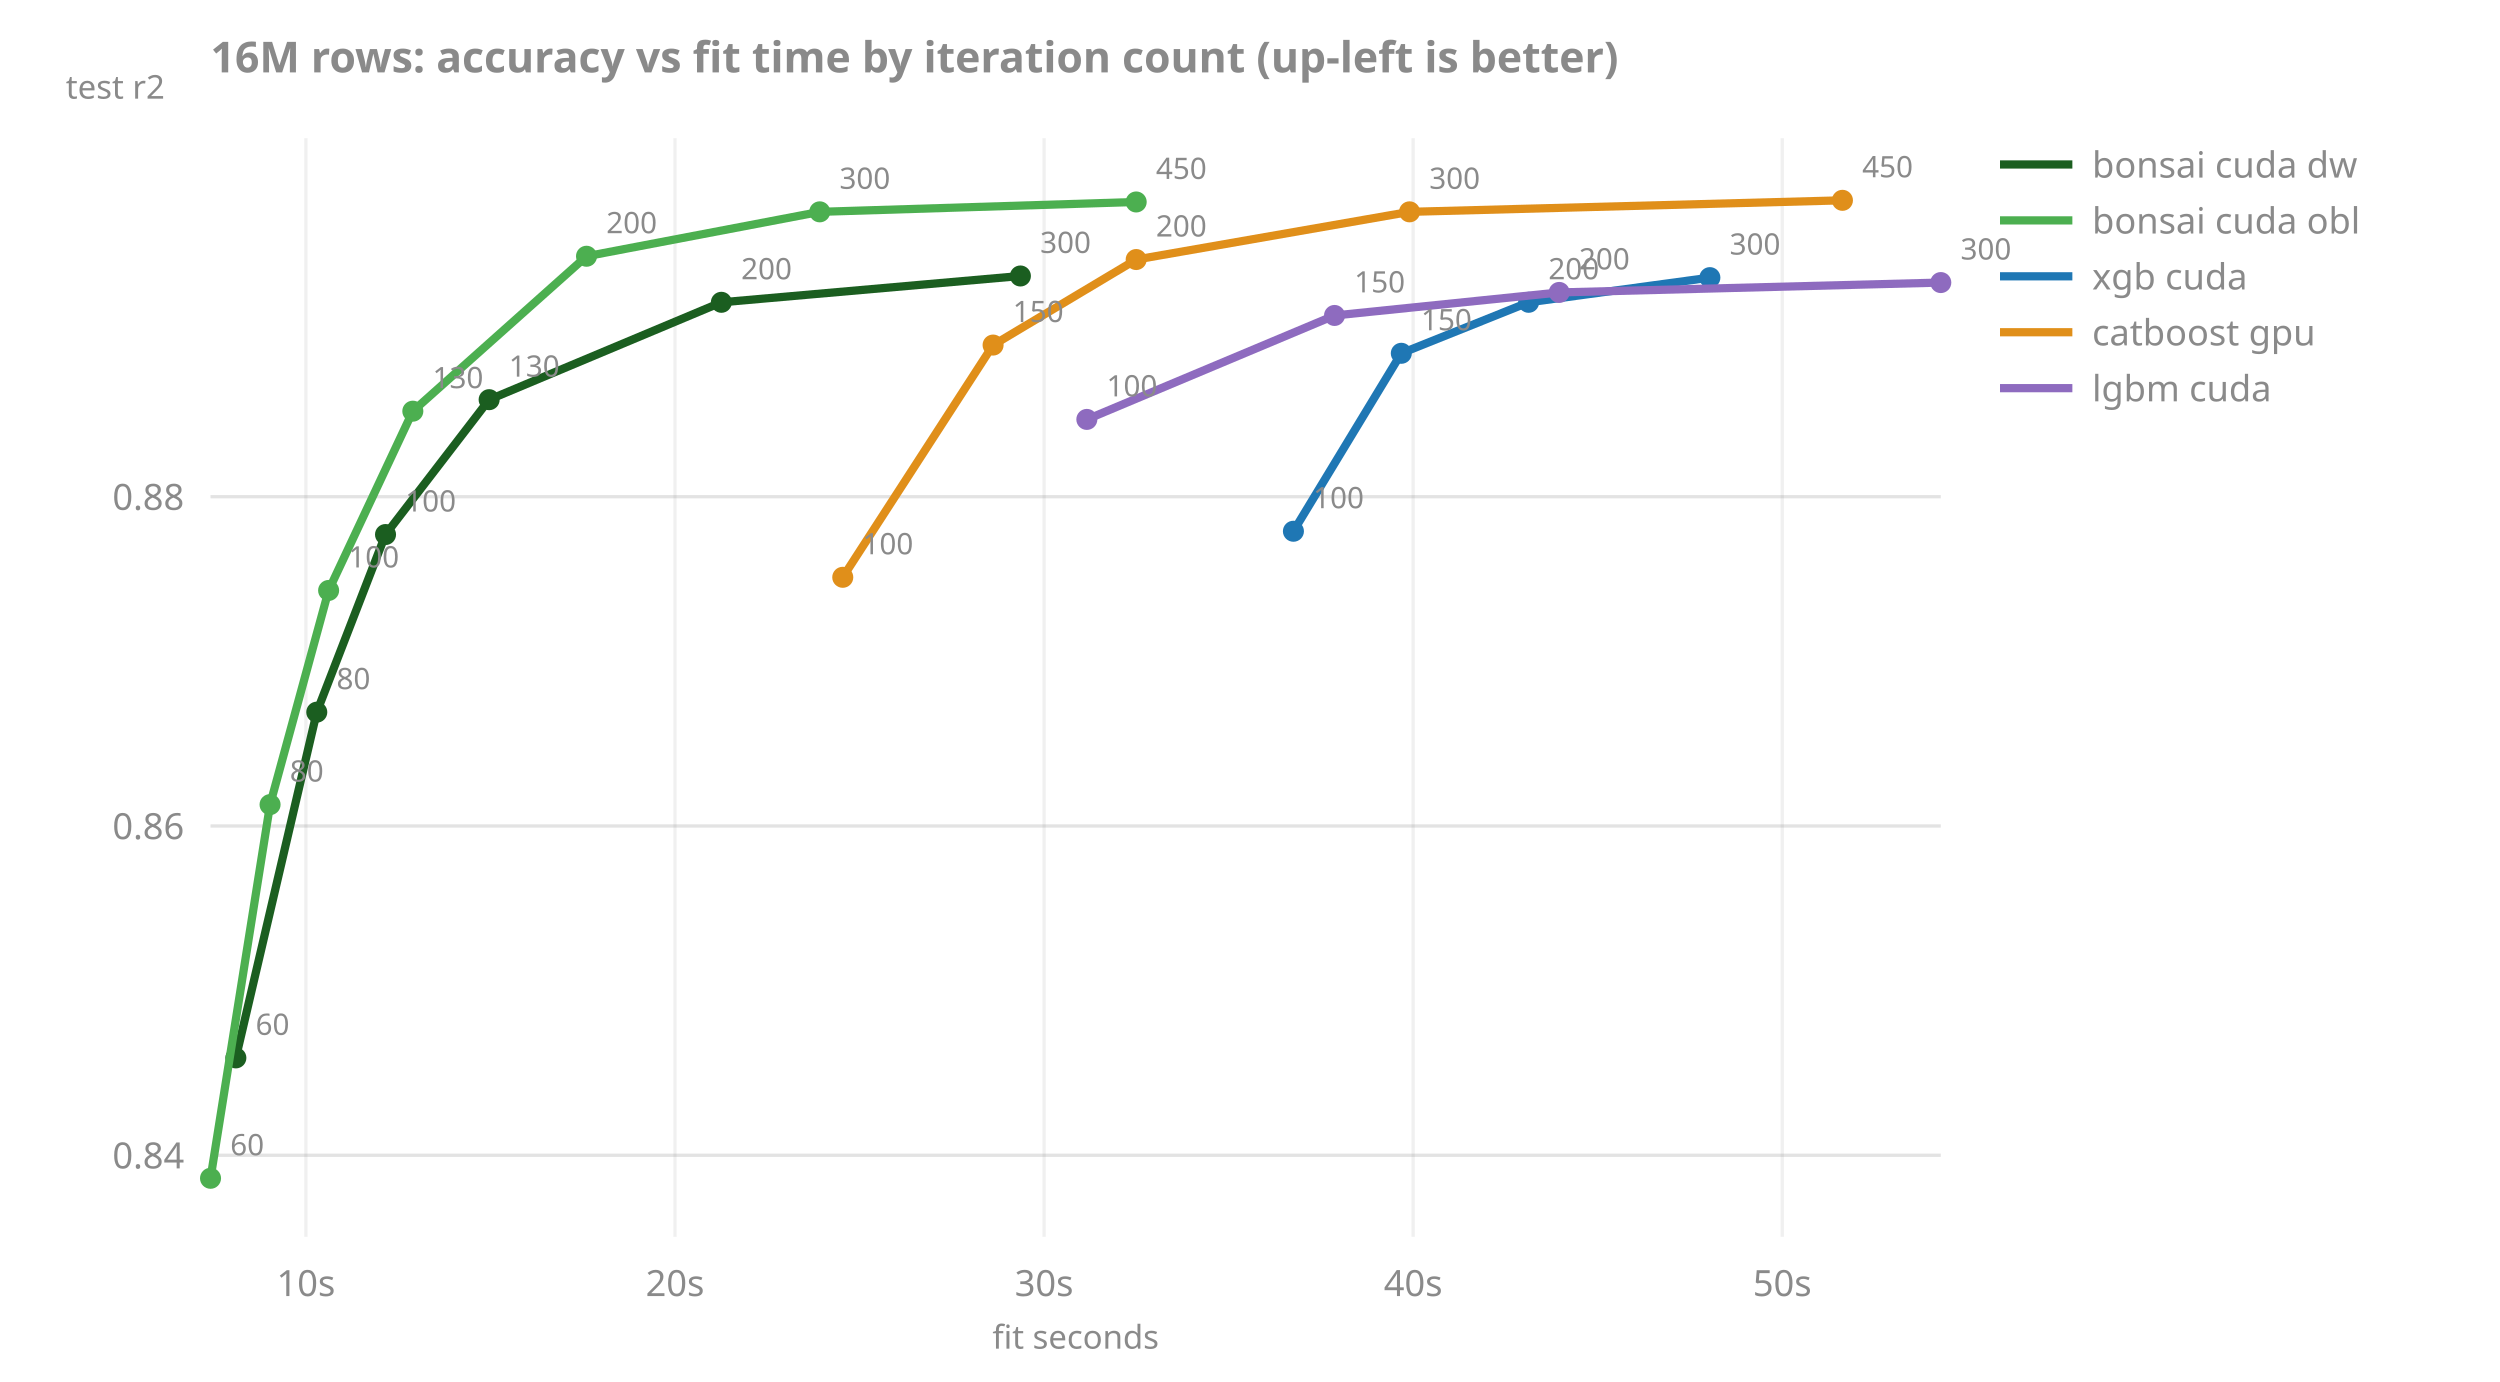
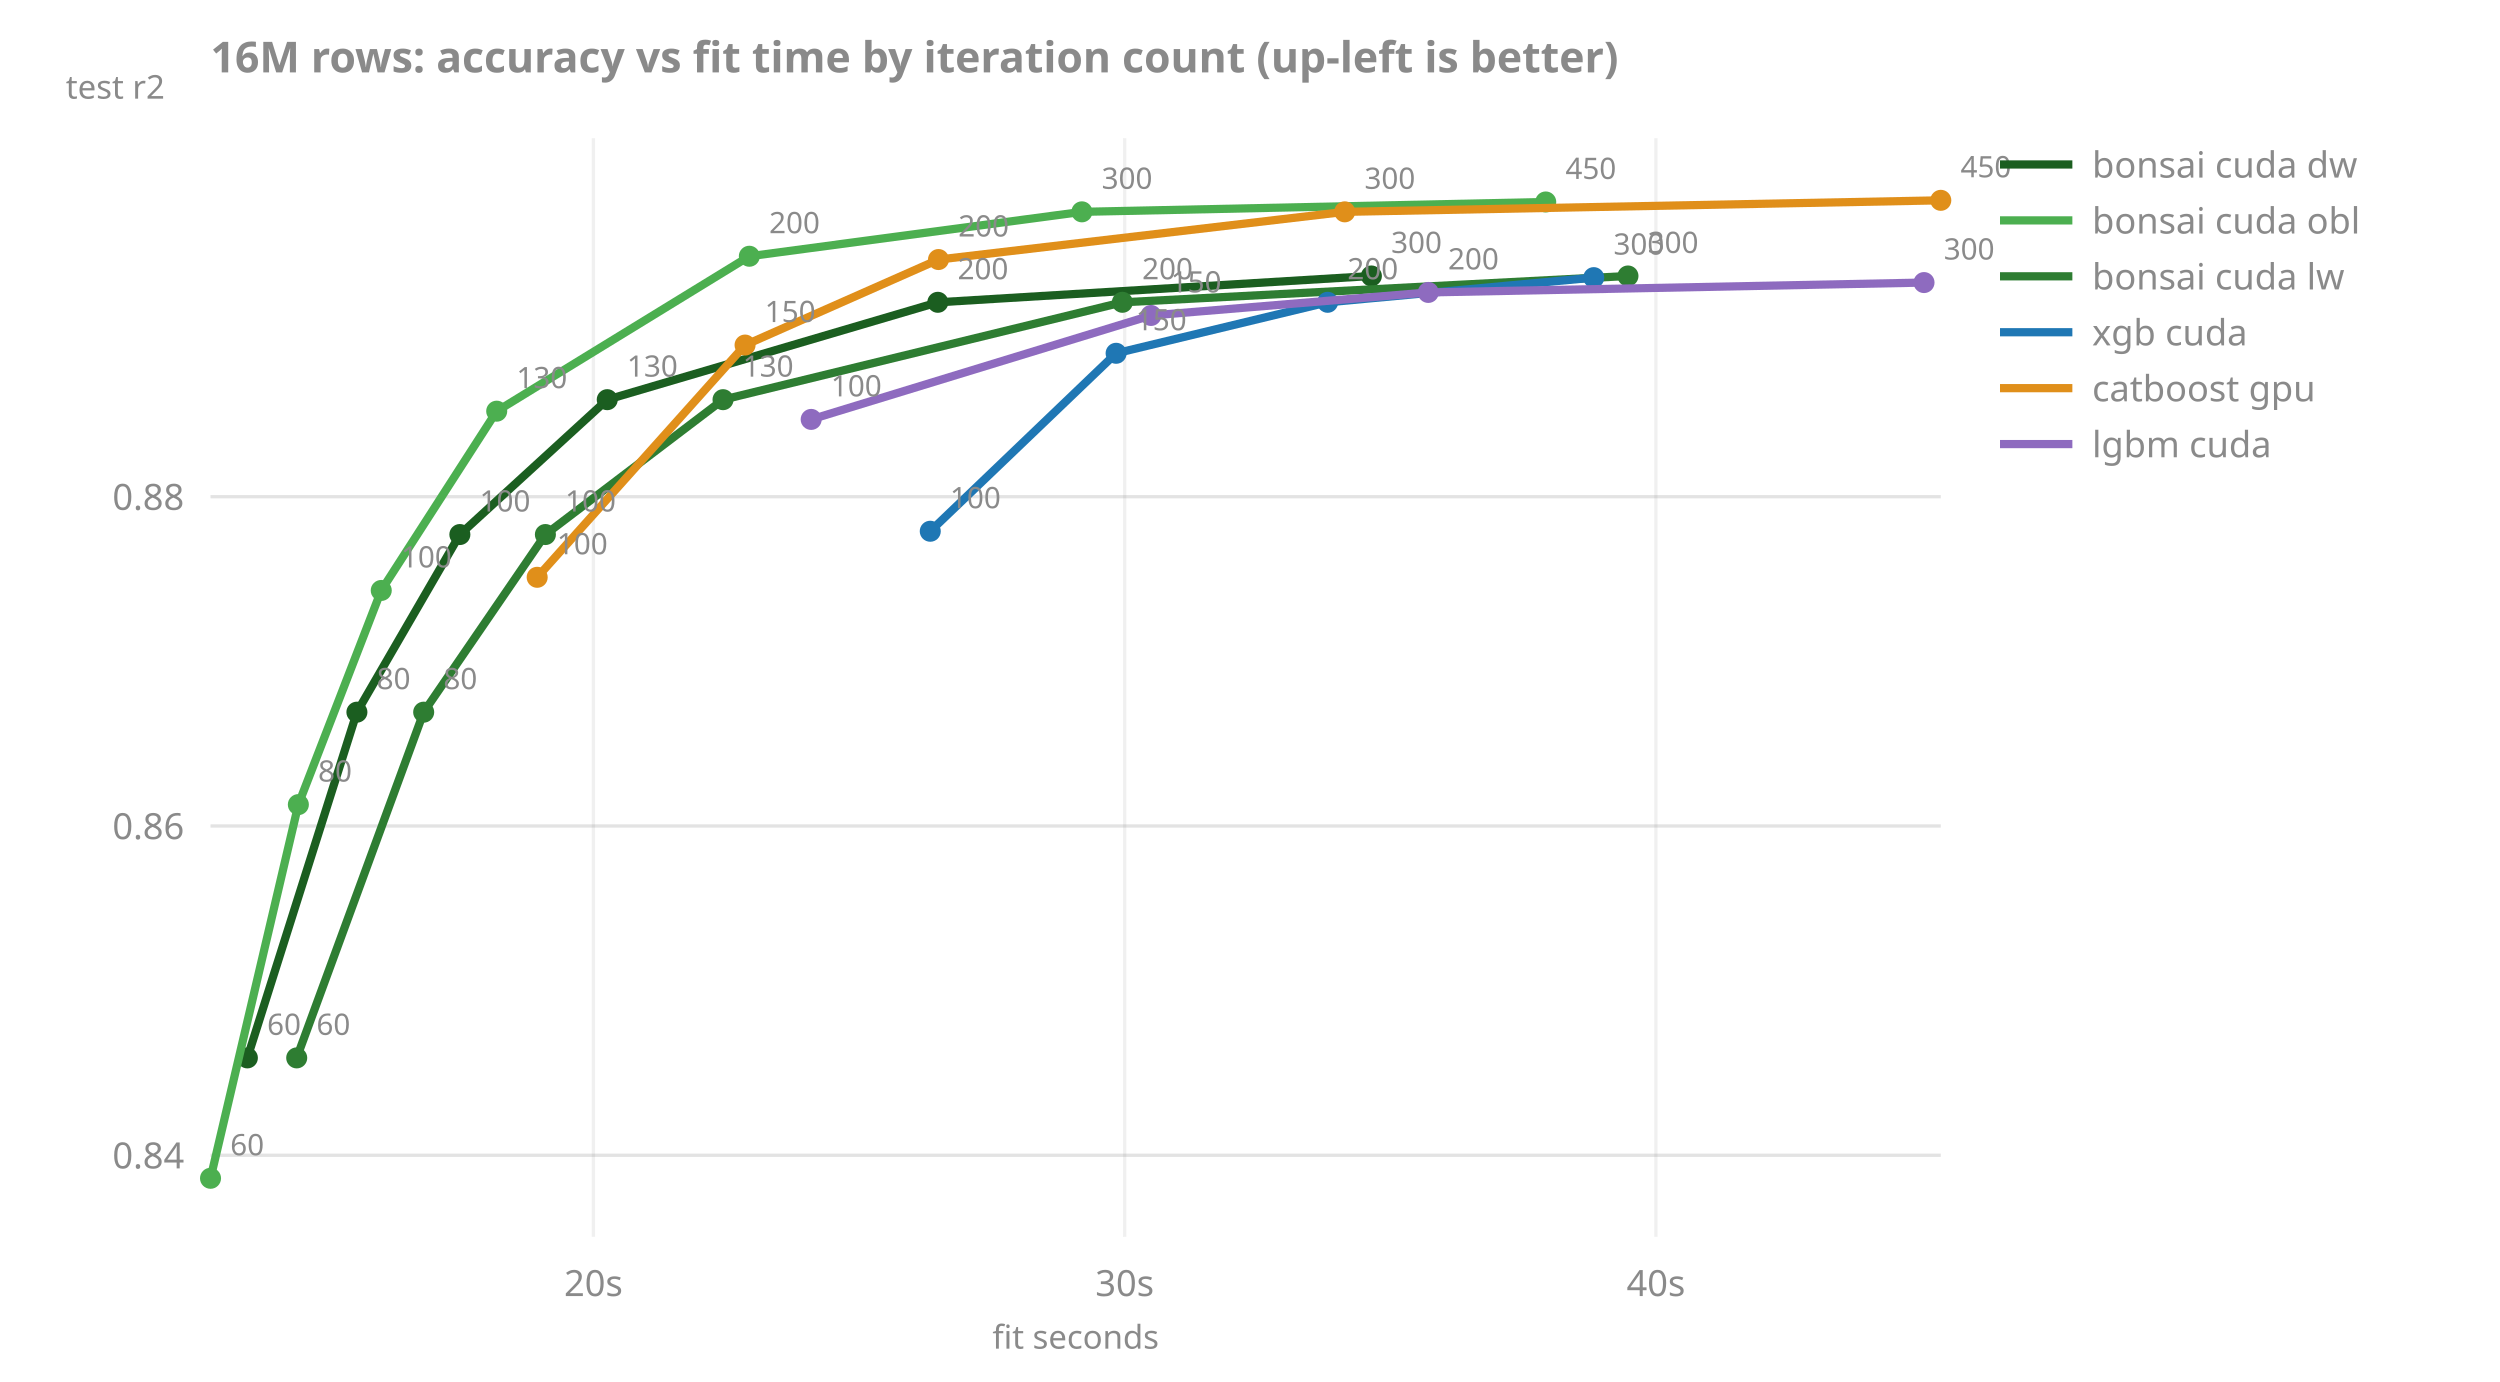
<svg xmlns="http://www.w3.org/2000/svg" width="760" height="420" viewBox="0 0 760 420">
  <text x="64" y="22" font-size="13" fill="#8a8a8a" font-family="system-ui,sans-serif" text-anchor="start" font-weight="bold">16M rows: accuracy vs fit time by iteration count (up-left is better)</text>
  <line x1="64" y1="351.2" x2="590" y2="351.2" stroke="#808080" stroke-opacity="0.22" />
  <text x="56" y="355.2" font-size="11" fill="#8a8a8a" font-family="system-ui,sans-serif" text-anchor="end" font-weight="normal">0.84</text>
  <line x1="64" y1="251.1" x2="590" y2="251.1" stroke="#808080" stroke-opacity="0.22" />
  <text x="56" y="255.1" font-size="11" fill="#8a8a8a" font-family="system-ui,sans-serif" text-anchor="end" font-weight="normal">0.86</text>
  <line x1="64" y1="151.0" x2="590" y2="151.0" stroke="#808080" stroke-opacity="0.22" />
  <text x="56" y="155.0" font-size="11" fill="#8a8a8a" font-family="system-ui,sans-serif" text-anchor="end" font-weight="normal">0.88</text>
-   <line x1="93.0" y1="42" x2="93.0" y2="376" stroke="#808080" stroke-opacity="0.12" />
-   <text x="93.0" y="394" font-size="11" fill="#8a8a8a" font-family="system-ui,sans-serif" text-anchor="middle" font-weight="normal">10s</text>
-   <line x1="205.2" y1="42" x2="205.2" y2="376" stroke="#808080" stroke-opacity="0.12" />
-   <text x="205.2" y="394" font-size="11" fill="#8a8a8a" font-family="system-ui,sans-serif" text-anchor="middle" font-weight="normal">20s</text>
-   <line x1="317.4" y1="42" x2="317.4" y2="376" stroke="#808080" stroke-opacity="0.12" />
-   <text x="317.4" y="394" font-size="11" fill="#8a8a8a" font-family="system-ui,sans-serif" text-anchor="middle" font-weight="normal">30s</text>
-   <line x1="429.6" y1="42" x2="429.6" y2="376" stroke="#808080" stroke-opacity="0.12" />
-   <text x="429.6" y="394" font-size="11" fill="#8a8a8a" font-family="system-ui,sans-serif" text-anchor="middle" font-weight="normal">40s</text>
-   <line x1="541.8" y1="42" x2="541.8" y2="376" stroke="#808080" stroke-opacity="0.12" />
-   <text x="541.8" y="394" font-size="11" fill="#8a8a8a" font-family="system-ui,sans-serif" text-anchor="middle" font-weight="normal">50s</text>
+   <line x1="180.4" y1="42" x2="180.4" y2="376" stroke="#808080" stroke-opacity="0.12" />
+   <text x="180.4" y="394" font-size="11" fill="#8a8a8a" font-family="system-ui,sans-serif" text-anchor="middle" font-weight="normal">20s</text>
+   <line x1="341.9" y1="42" x2="341.9" y2="376" stroke="#808080" stroke-opacity="0.12" />
+   <text x="341.9" y="394" font-size="11" fill="#8a8a8a" font-family="system-ui,sans-serif" text-anchor="middle" font-weight="normal">30s</text>
+   <line x1="503.4" y1="42" x2="503.4" y2="376" stroke="#808080" stroke-opacity="0.12" />
+   <text x="503.4" y="394" font-size="11" fill="#8a8a8a" font-family="system-ui,sans-serif" text-anchor="middle" font-weight="normal">40s</text>
  <text x="20" y="30" font-size="10" fill="#8a8a8a" font-family="system-ui,sans-serif" text-anchor="start" font-weight="normal">test r2</text>
  <text x="327.0" y="410" font-size="10" fill="#8a8a8a" font-family="system-ui,sans-serif" text-anchor="middle" font-weight="normal">fit seconds</text>
-   <polyline points="71.7,321.6 96.3,216.5 117.2,162.5 148.7,121.5 219.3,91.9 310.2,83.9" fill="none" stroke="#1b5e20" stroke-width="2.5" />
-   <circle cx="71.7" cy="321.6" r="3.2" fill="#1b5e20" />
-   <circle cx="96.3" cy="216.5" r="3.2" fill="#1b5e20" />
-   <circle cx="117.2" cy="162.5" r="3.2" fill="#1b5e20" />
-   <circle cx="148.7" cy="121.5" r="3.2" fill="#1b5e20" />
-   <circle cx="219.3" cy="91.9" r="3.2" fill="#1b5e20" />
-   <circle cx="310.2" cy="83.9" r="3.2" fill="#1b5e20" />
-   <polyline points="64.0,358.2 82.1,244.6 99.9,179.5 125.5,125.0 178.3,77.9 249.2,64.4 345.4,61.4" fill="none" stroke="#4caf50" stroke-width="2.5" />
+   <polyline points="75.2,321.6 108.5,216.5 139.8,162.5 184.6,121.5 285.1,91.9 416.9,83.9" fill="none" stroke="#1b5e20" stroke-width="2.5" />
+   <circle cx="75.2" cy="321.6" r="3.2" fill="#1b5e20" />
+   <circle cx="108.5" cy="216.5" r="3.2" fill="#1b5e20" />
+   <circle cx="139.8" cy="162.5" r="3.2" fill="#1b5e20" />
+   <circle cx="184.6" cy="121.5" r="3.2" fill="#1b5e20" />
+   <circle cx="285.1" cy="91.9" r="3.2" fill="#1b5e20" />
+   <circle cx="416.9" cy="83.9" r="3.2" fill="#1b5e20" />
+   <polyline points="64.0,358.2 90.7,244.6 115.9,179.5 151.0,125.0 227.8,77.9 328.9,64.4 469.9,61.4" fill="none" stroke="#4caf50" stroke-width="2.5" />
  <circle cx="64.0" cy="358.2" r="3.2" fill="#4caf50" />
-   <circle cx="82.1" cy="244.6" r="3.2" fill="#4caf50" />
-   <circle cx="99.9" cy="179.5" r="3.2" fill="#4caf50" />
-   <circle cx="125.5" cy="125.0" r="3.2" fill="#4caf50" />
-   <circle cx="178.3" cy="77.9" r="3.2" fill="#4caf50" />
-   <circle cx="249.2" cy="64.4" r="3.2" fill="#4caf50" />
-   <circle cx="345.4" cy="61.4" r="3.2" fill="#4caf50" />
-   <polyline points="393.2,161.5 426.0,107.4 464.7,91.9 519.8,84.4" fill="none" stroke="#1f77b4" stroke-width="2.5" />
-   <circle cx="393.2" cy="161.5" r="3.2" fill="#1f77b4" />
-   <circle cx="426.0" cy="107.4" r="3.2" fill="#1f77b4" />
-   <circle cx="464.7" cy="91.9" r="3.2" fill="#1f77b4" />
-   <circle cx="519.8" cy="84.4" r="3.2" fill="#1f77b4" />
-   <polyline points="256.2,175.5 301.9,104.9 345.4,78.9 428.5,64.4 560.1,60.9" fill="none" stroke="#e08f1a" stroke-width="2.5" />
-   <circle cx="256.2" cy="175.5" r="3.2" fill="#e08f1a" />
-   <circle cx="301.9" cy="104.9" r="3.2" fill="#e08f1a" />
-   <circle cx="345.4" cy="78.9" r="3.2" fill="#e08f1a" />
-   <circle cx="428.5" cy="64.4" r="3.2" fill="#e08f1a" />
-   <circle cx="560.1" cy="60.9" r="3.2" fill="#e08f1a" />
-   <polyline points="330.4,127.5 405.7,95.9 474.0,88.9 590.0,85.9" fill="none" stroke="#8e6bbf" stroke-width="2.5" />
-   <circle cx="330.4" cy="127.5" r="3.2" fill="#8e6bbf" />
-   <circle cx="405.7" cy="95.9" r="3.2" fill="#8e6bbf" />
-   <circle cx="474.0" cy="88.9" r="3.2" fill="#8e6bbf" />
-   <circle cx="590.0" cy="85.9" r="3.2" fill="#8e6bbf" />
-   <text x="77.7" y="314.6" font-size="9" fill="#8a8a8a" font-family="system-ui,sans-serif" text-anchor="start" font-weight="normal">60</text>
-   <text x="102.3" y="209.5" font-size="9" fill="#8a8a8a" font-family="system-ui,sans-serif" text-anchor="start" font-weight="normal">80</text>
-   <text x="123.2" y="155.5" font-size="9" fill="#8a8a8a" font-family="system-ui,sans-serif" text-anchor="start" font-weight="normal">100</text>
-   <text x="154.7" y="114.5" font-size="9" fill="#8a8a8a" font-family="system-ui,sans-serif" text-anchor="start" font-weight="normal">130</text>
-   <text x="225.3" y="84.9" font-size="9" fill="#8a8a8a" font-family="system-ui,sans-serif" text-anchor="start" font-weight="normal">200</text>
-   <text x="316.2" y="76.9" font-size="9" fill="#8a8a8a" font-family="system-ui,sans-serif" text-anchor="start" font-weight="normal">300</text>
+   <circle cx="90.7" cy="244.6" r="3.2" fill="#4caf50" />
+   <circle cx="115.9" cy="179.5" r="3.2" fill="#4caf50" />
+   <circle cx="151.0" cy="125.0" r="3.2" fill="#4caf50" />
+   <circle cx="227.8" cy="77.9" r="3.2" fill="#4caf50" />
+   <circle cx="328.9" cy="64.4" r="3.2" fill="#4caf50" />
+   <circle cx="469.9" cy="61.4" r="3.2" fill="#4caf50" />
+   <polyline points="90.2,321.6 128.8,216.5 165.8,162.5 219.8,121.5 341.2,91.9 494.9,83.9" fill="none" stroke="#2e7d32" stroke-width="2.5" />
+   <circle cx="90.2" cy="321.6" r="3.2" fill="#2e7d32" />
+   <circle cx="128.8" cy="216.5" r="3.2" fill="#2e7d32" />
+   <circle cx="165.8" cy="162.5" r="3.2" fill="#2e7d32" />
+   <circle cx="219.8" cy="121.5" r="3.2" fill="#2e7d32" />
+   <circle cx="341.2" cy="91.9" r="3.2" fill="#2e7d32" />
+   <circle cx="494.9" cy="83.9" r="3.2" fill="#2e7d32" />
+   <polyline points="282.8,161.5 339.3,107.4 403.6,91.9 484.5,84.4" fill="none" stroke="#1f77b4" stroke-width="2.5" />
+   <circle cx="282.8" cy="161.5" r="3.2" fill="#1f77b4" />
+   <circle cx="339.3" cy="107.4" r="3.2" fill="#1f77b4" />
+   <circle cx="403.6" cy="91.9" r="3.2" fill="#1f77b4" />
+   <circle cx="484.5" cy="84.4" r="3.2" fill="#1f77b4" />
+   <polyline points="163.3,175.5 226.5,104.9 285.3,78.9 408.8,64.4 590.0,60.9" fill="none" stroke="#e08f1a" stroke-width="2.5" />
+   <circle cx="163.3" cy="175.5" r="3.2" fill="#e08f1a" />
+   <circle cx="226.5" cy="104.9" r="3.2" fill="#e08f1a" />
+   <circle cx="285.3" cy="78.9" r="3.2" fill="#e08f1a" />
+   <circle cx="408.8" cy="64.4" r="3.2" fill="#e08f1a" />
+   <circle cx="590.0" cy="60.9" r="3.2" fill="#e08f1a" />
+   <polyline points="246.6,127.5 349.9,95.9 434.2,88.9 584.9,85.9" fill="none" stroke="#8e6bbf" stroke-width="2.5" />
+   <circle cx="246.6" cy="127.5" r="3.2" fill="#8e6bbf" />
+   <circle cx="349.9" cy="95.9" r="3.2" fill="#8e6bbf" />
+   <circle cx="434.2" cy="88.9" r="3.2" fill="#8e6bbf" />
+   <circle cx="584.9" cy="85.9" r="3.2" fill="#8e6bbf" />
+   <text x="81.2" y="314.6" font-size="9" fill="#8a8a8a" font-family="system-ui,sans-serif" text-anchor="start" font-weight="normal">60</text>
+   <text x="114.5" y="209.5" font-size="9" fill="#8a8a8a" font-family="system-ui,sans-serif" text-anchor="start" font-weight="normal">80</text>
+   <text x="145.8" y="155.5" font-size="9" fill="#8a8a8a" font-family="system-ui,sans-serif" text-anchor="start" font-weight="normal">100</text>
+   <text x="190.6" y="114.5" font-size="9" fill="#8a8a8a" font-family="system-ui,sans-serif" text-anchor="start" font-weight="normal">130</text>
+   <text x="291.1" y="84.9" font-size="9" fill="#8a8a8a" font-family="system-ui,sans-serif" text-anchor="start" font-weight="normal">200</text>
+   <text x="422.9" y="76.9" font-size="9" fill="#8a8a8a" font-family="system-ui,sans-serif" text-anchor="start" font-weight="normal">300</text>
  <text x="70.0" y="351.2" font-size="9" fill="#8a8a8a" font-family="system-ui,sans-serif" text-anchor="start" font-weight="normal">60</text>
-   <text x="88.1" y="237.6" font-size="9" fill="#8a8a8a" font-family="system-ui,sans-serif" text-anchor="start" font-weight="normal">80</text>
-   <text x="105.9" y="172.5" font-size="9" fill="#8a8a8a" font-family="system-ui,sans-serif" text-anchor="start" font-weight="normal">100</text>
-   <text x="131.5" y="118.0" font-size="9" fill="#8a8a8a" font-family="system-ui,sans-serif" text-anchor="start" font-weight="normal">130</text>
-   <text x="184.3" y="70.9" font-size="9" fill="#8a8a8a" font-family="system-ui,sans-serif" text-anchor="start" font-weight="normal">200</text>
-   <text x="255.2" y="57.4" font-size="9" fill="#8a8a8a" font-family="system-ui,sans-serif" text-anchor="start" font-weight="normal">300</text>
-   <text x="351.4" y="54.4" font-size="9" fill="#8a8a8a" font-family="system-ui,sans-serif" text-anchor="start" font-weight="normal">450</text>
-   <text x="399.2" y="154.5" font-size="9" fill="#8a8a8a" font-family="system-ui,sans-serif" text-anchor="start" font-weight="normal">100</text>
-   <text x="432.0" y="100.4" font-size="9" fill="#8a8a8a" font-family="system-ui,sans-serif" text-anchor="start" font-weight="normal">150</text>
-   <text x="470.7" y="84.9" font-size="9" fill="#8a8a8a" font-family="system-ui,sans-serif" text-anchor="start" font-weight="normal">200</text>
-   <text x="525.8" y="77.4" font-size="9" fill="#8a8a8a" font-family="system-ui,sans-serif" text-anchor="start" font-weight="normal">300</text>
-   <text x="262.2" y="168.5" font-size="9" fill="#8a8a8a" font-family="system-ui,sans-serif" text-anchor="start" font-weight="normal">100</text>
-   <text x="307.9" y="97.9" font-size="9" fill="#8a8a8a" font-family="system-ui,sans-serif" text-anchor="start" font-weight="normal">150</text>
-   <text x="351.4" y="71.9" font-size="9" fill="#8a8a8a" font-family="system-ui,sans-serif" text-anchor="start" font-weight="normal">200</text>
-   <text x="434.5" y="57.4" font-size="9" fill="#8a8a8a" font-family="system-ui,sans-serif" text-anchor="start" font-weight="normal">300</text>
-   <text x="566.1" y="53.9" font-size="9" fill="#8a8a8a" font-family="system-ui,sans-serif" text-anchor="start" font-weight="normal">450</text>
-   <text x="336.4" y="120.5" font-size="9" fill="#8a8a8a" font-family="system-ui,sans-serif" text-anchor="start" font-weight="normal">100</text>
-   <text x="411.7" y="88.9" font-size="9" fill="#8a8a8a" font-family="system-ui,sans-serif" text-anchor="start" font-weight="normal">150</text>
-   <text x="480.0" y="81.9" font-size="9" fill="#8a8a8a" font-family="system-ui,sans-serif" text-anchor="start" font-weight="normal">200</text>
-   <text x="596.0" y="78.9" font-size="9" fill="#8a8a8a" font-family="system-ui,sans-serif" text-anchor="start" font-weight="normal">300</text>
+   <text x="96.7" y="237.6" font-size="9" fill="#8a8a8a" font-family="system-ui,sans-serif" text-anchor="start" font-weight="normal">80</text>
+   <text x="121.9" y="172.5" font-size="9" fill="#8a8a8a" font-family="system-ui,sans-serif" text-anchor="start" font-weight="normal">100</text>
+   <text x="157.0" y="118.0" font-size="9" fill="#8a8a8a" font-family="system-ui,sans-serif" text-anchor="start" font-weight="normal">130</text>
+   <text x="233.8" y="70.9" font-size="9" fill="#8a8a8a" font-family="system-ui,sans-serif" text-anchor="start" font-weight="normal">200</text>
+   <text x="334.9" y="57.4" font-size="9" fill="#8a8a8a" font-family="system-ui,sans-serif" text-anchor="start" font-weight="normal">300</text>
+   <text x="475.9" y="54.4" font-size="9" fill="#8a8a8a" font-family="system-ui,sans-serif" text-anchor="start" font-weight="normal">450</text>
+   <text x="96.2" y="314.6" font-size="9" fill="#8a8a8a" font-family="system-ui,sans-serif" text-anchor="start" font-weight="normal">60</text>
+   <text x="134.8" y="209.5" font-size="9" fill="#8a8a8a" font-family="system-ui,sans-serif" text-anchor="start" font-weight="normal">80</text>
+   <text x="171.8" y="155.5" font-size="9" fill="#8a8a8a" font-family="system-ui,sans-serif" text-anchor="start" font-weight="normal">100</text>
+   <text x="225.8" y="114.5" font-size="9" fill="#8a8a8a" font-family="system-ui,sans-serif" text-anchor="start" font-weight="normal">130</text>
+   <text x="347.2" y="84.9" font-size="9" fill="#8a8a8a" font-family="system-ui,sans-serif" text-anchor="start" font-weight="normal">200</text>
+   <text x="500.9" y="76.9" font-size="9" fill="#8a8a8a" font-family="system-ui,sans-serif" text-anchor="start" font-weight="normal">300</text>
+   <text x="288.8" y="154.5" font-size="9" fill="#8a8a8a" font-family="system-ui,sans-serif" text-anchor="start" font-weight="normal">100</text>
+   <text x="345.3" y="100.4" font-size="9" fill="#8a8a8a" font-family="system-ui,sans-serif" text-anchor="start" font-weight="normal">150</text>
+   <text x="409.6" y="84.9" font-size="9" fill="#8a8a8a" font-family="system-ui,sans-serif" text-anchor="start" font-weight="normal">200</text>
+   <text x="490.5" y="77.4" font-size="9" fill="#8a8a8a" font-family="system-ui,sans-serif" text-anchor="start" font-weight="normal">300</text>
+   <text x="169.3" y="168.5" font-size="9" fill="#8a8a8a" font-family="system-ui,sans-serif" text-anchor="start" font-weight="normal">100</text>
+   <text x="232.5" y="97.9" font-size="9" fill="#8a8a8a" font-family="system-ui,sans-serif" text-anchor="start" font-weight="normal">150</text>
+   <text x="291.3" y="71.9" font-size="9" fill="#8a8a8a" font-family="system-ui,sans-serif" text-anchor="start" font-weight="normal">200</text>
+   <text x="414.8" y="57.4" font-size="9" fill="#8a8a8a" font-family="system-ui,sans-serif" text-anchor="start" font-weight="normal">300</text>
+   <text x="596.0" y="53.9" font-size="9" fill="#8a8a8a" font-family="system-ui,sans-serif" text-anchor="start" font-weight="normal">450</text>
+   <text x="252.6" y="120.5" font-size="9" fill="#8a8a8a" font-family="system-ui,sans-serif" text-anchor="start" font-weight="normal">100</text>
+   <text x="355.9" y="88.9" font-size="9" fill="#8a8a8a" font-family="system-ui,sans-serif" text-anchor="start" font-weight="normal">150</text>
+   <text x="440.2" y="81.9" font-size="9" fill="#8a8a8a" font-family="system-ui,sans-serif" text-anchor="start" font-weight="normal">200</text>
+   <text x="590.9" y="78.9" font-size="9" fill="#8a8a8a" font-family="system-ui,sans-serif" text-anchor="start" font-weight="normal">300</text>
  <line x1="608" y1="50" x2="630" y2="50" stroke="#1b5e20" stroke-width="2.5" />
  <text x="636" y="54" font-size="11" fill="#8a8a8a" font-family="system-ui,sans-serif" text-anchor="start" font-weight="normal">bonsai cuda dw</text>
  <line x1="608" y1="67" x2="630" y2="67" stroke="#4caf50" stroke-width="2.5" />
  <text x="636" y="71" font-size="11" fill="#8a8a8a" font-family="system-ui,sans-serif" text-anchor="start" font-weight="normal">bonsai cuda obl</text>
-   <line x1="608" y1="84" x2="630" y2="84" stroke="#1f77b4" stroke-width="2.5" />
-   <text x="636" y="88" font-size="11" fill="#8a8a8a" font-family="system-ui,sans-serif" text-anchor="start" font-weight="normal">xgb cuda</text>
-   <line x1="608" y1="101" x2="630" y2="101" stroke="#e08f1a" stroke-width="2.5" />
-   <text x="636" y="105" font-size="11" fill="#8a8a8a" font-family="system-ui,sans-serif" text-anchor="start" font-weight="normal">catboost gpu</text>
-   <line x1="608" y1="118" x2="630" y2="118" stroke="#8e6bbf" stroke-width="2.5" />
-   <text x="636" y="122" font-size="11" fill="#8a8a8a" font-family="system-ui,sans-serif" text-anchor="start" font-weight="normal">lgbm cuda</text>
+   <line x1="608" y1="84" x2="630" y2="84" stroke="#2e7d32" stroke-width="2.5" />
+   <text x="636" y="88" font-size="11" fill="#8a8a8a" font-family="system-ui,sans-serif" text-anchor="start" font-weight="normal">bonsai cuda lw</text>
+   <line x1="608" y1="101" x2="630" y2="101" stroke="#1f77b4" stroke-width="2.5" />
+   <text x="636" y="105" font-size="11" fill="#8a8a8a" font-family="system-ui,sans-serif" text-anchor="start" font-weight="normal">xgb cuda</text>
+   <line x1="608" y1="118" x2="630" y2="118" stroke="#e08f1a" stroke-width="2.5" />
+   <text x="636" y="122" font-size="11" fill="#8a8a8a" font-family="system-ui,sans-serif" text-anchor="start" font-weight="normal">catboost gpu</text>
+   <line x1="608" y1="135" x2="630" y2="135" stroke="#8e6bbf" stroke-width="2.5" />
+   <text x="636" y="139" font-size="11" fill="#8a8a8a" font-family="system-ui,sans-serif" text-anchor="start" font-weight="normal">lgbm cuda</text>
</svg>
